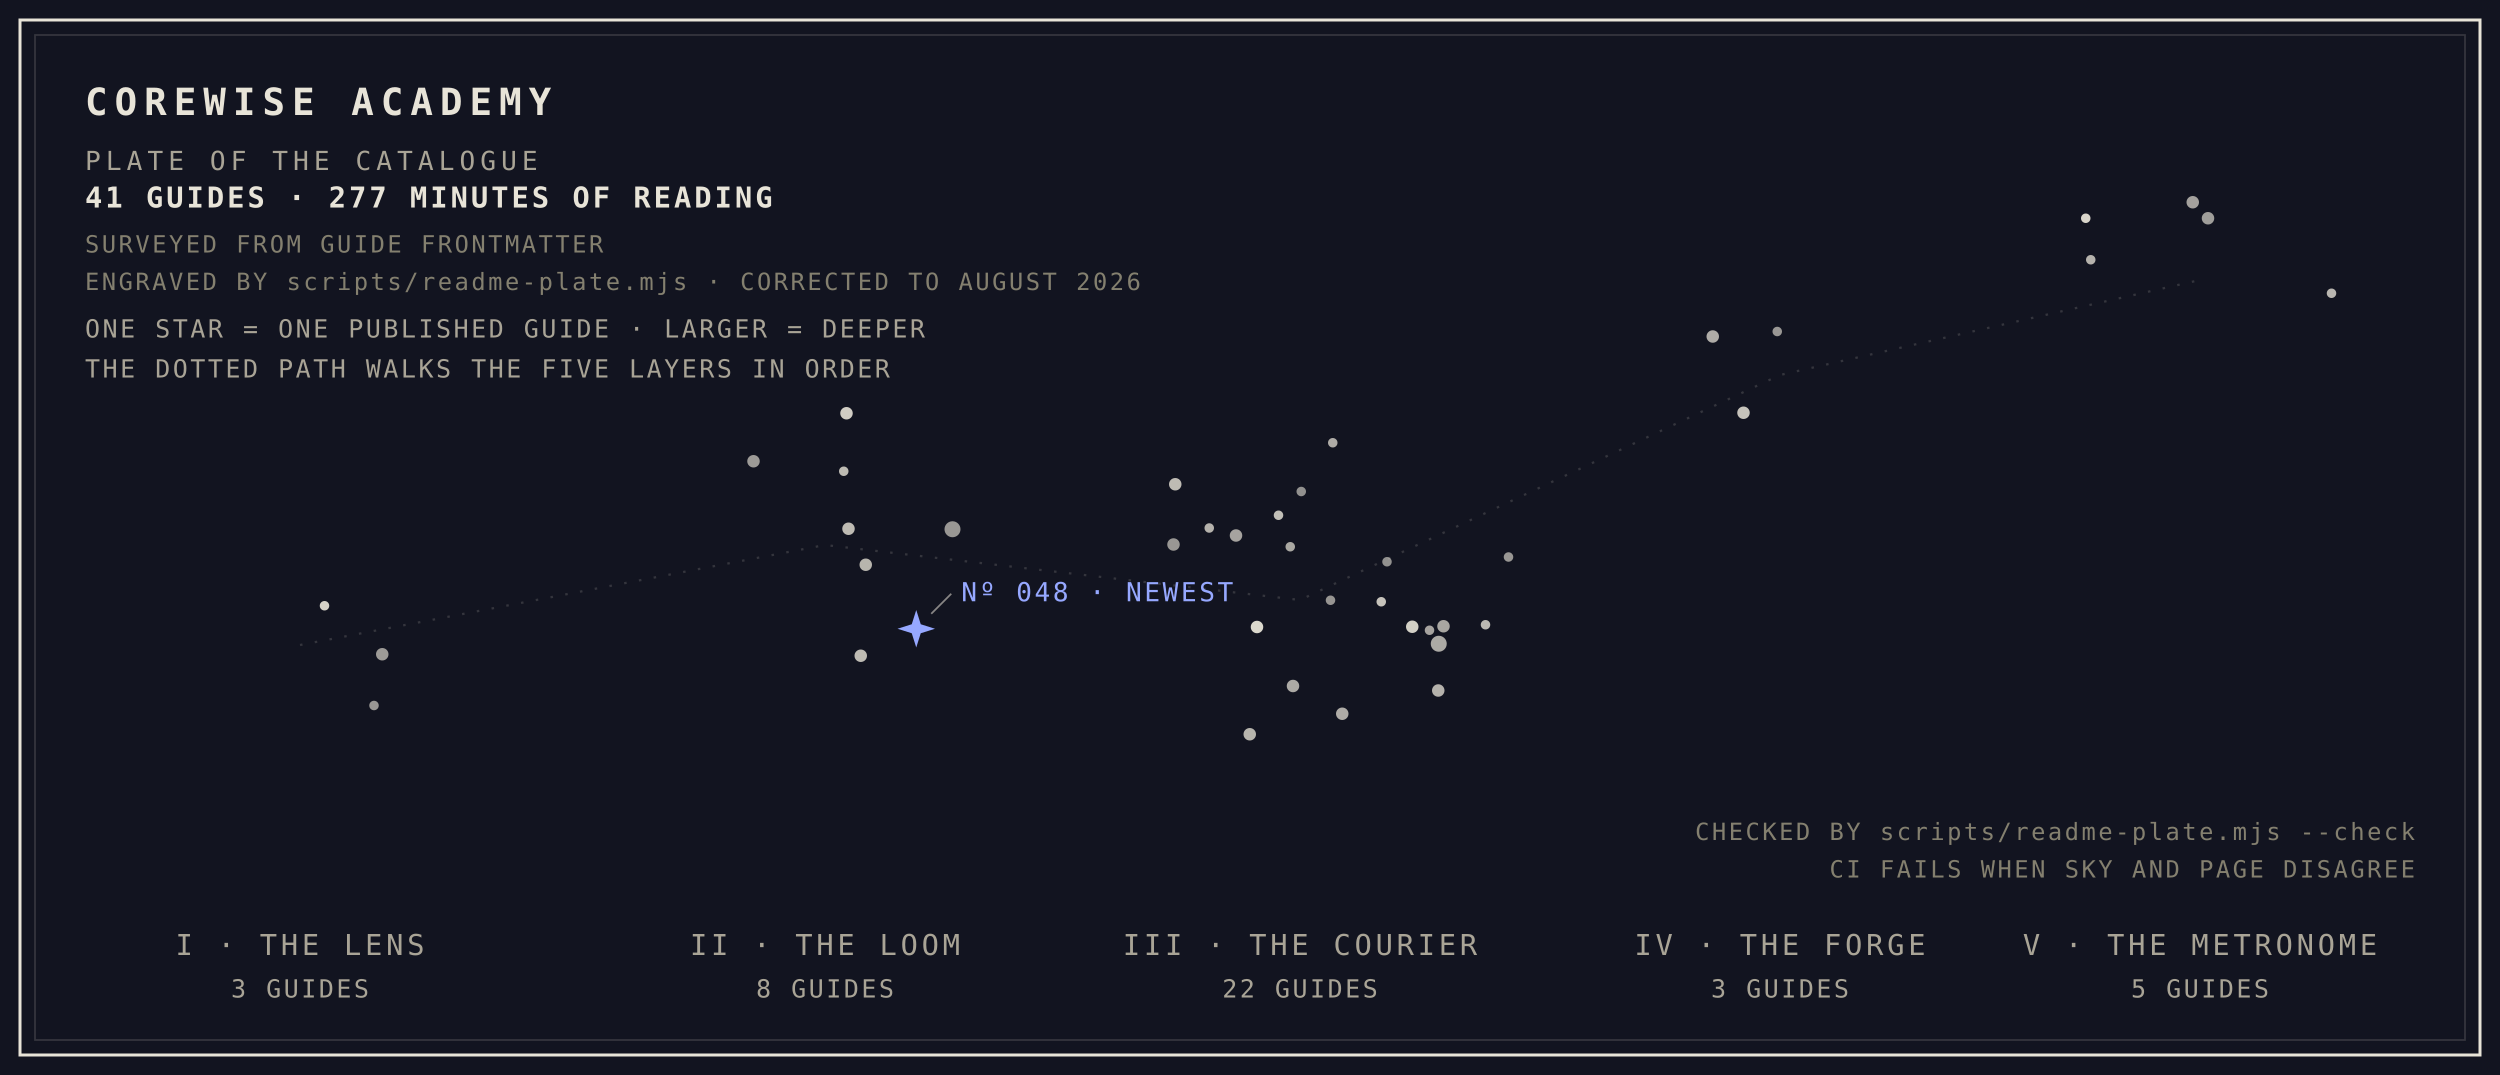
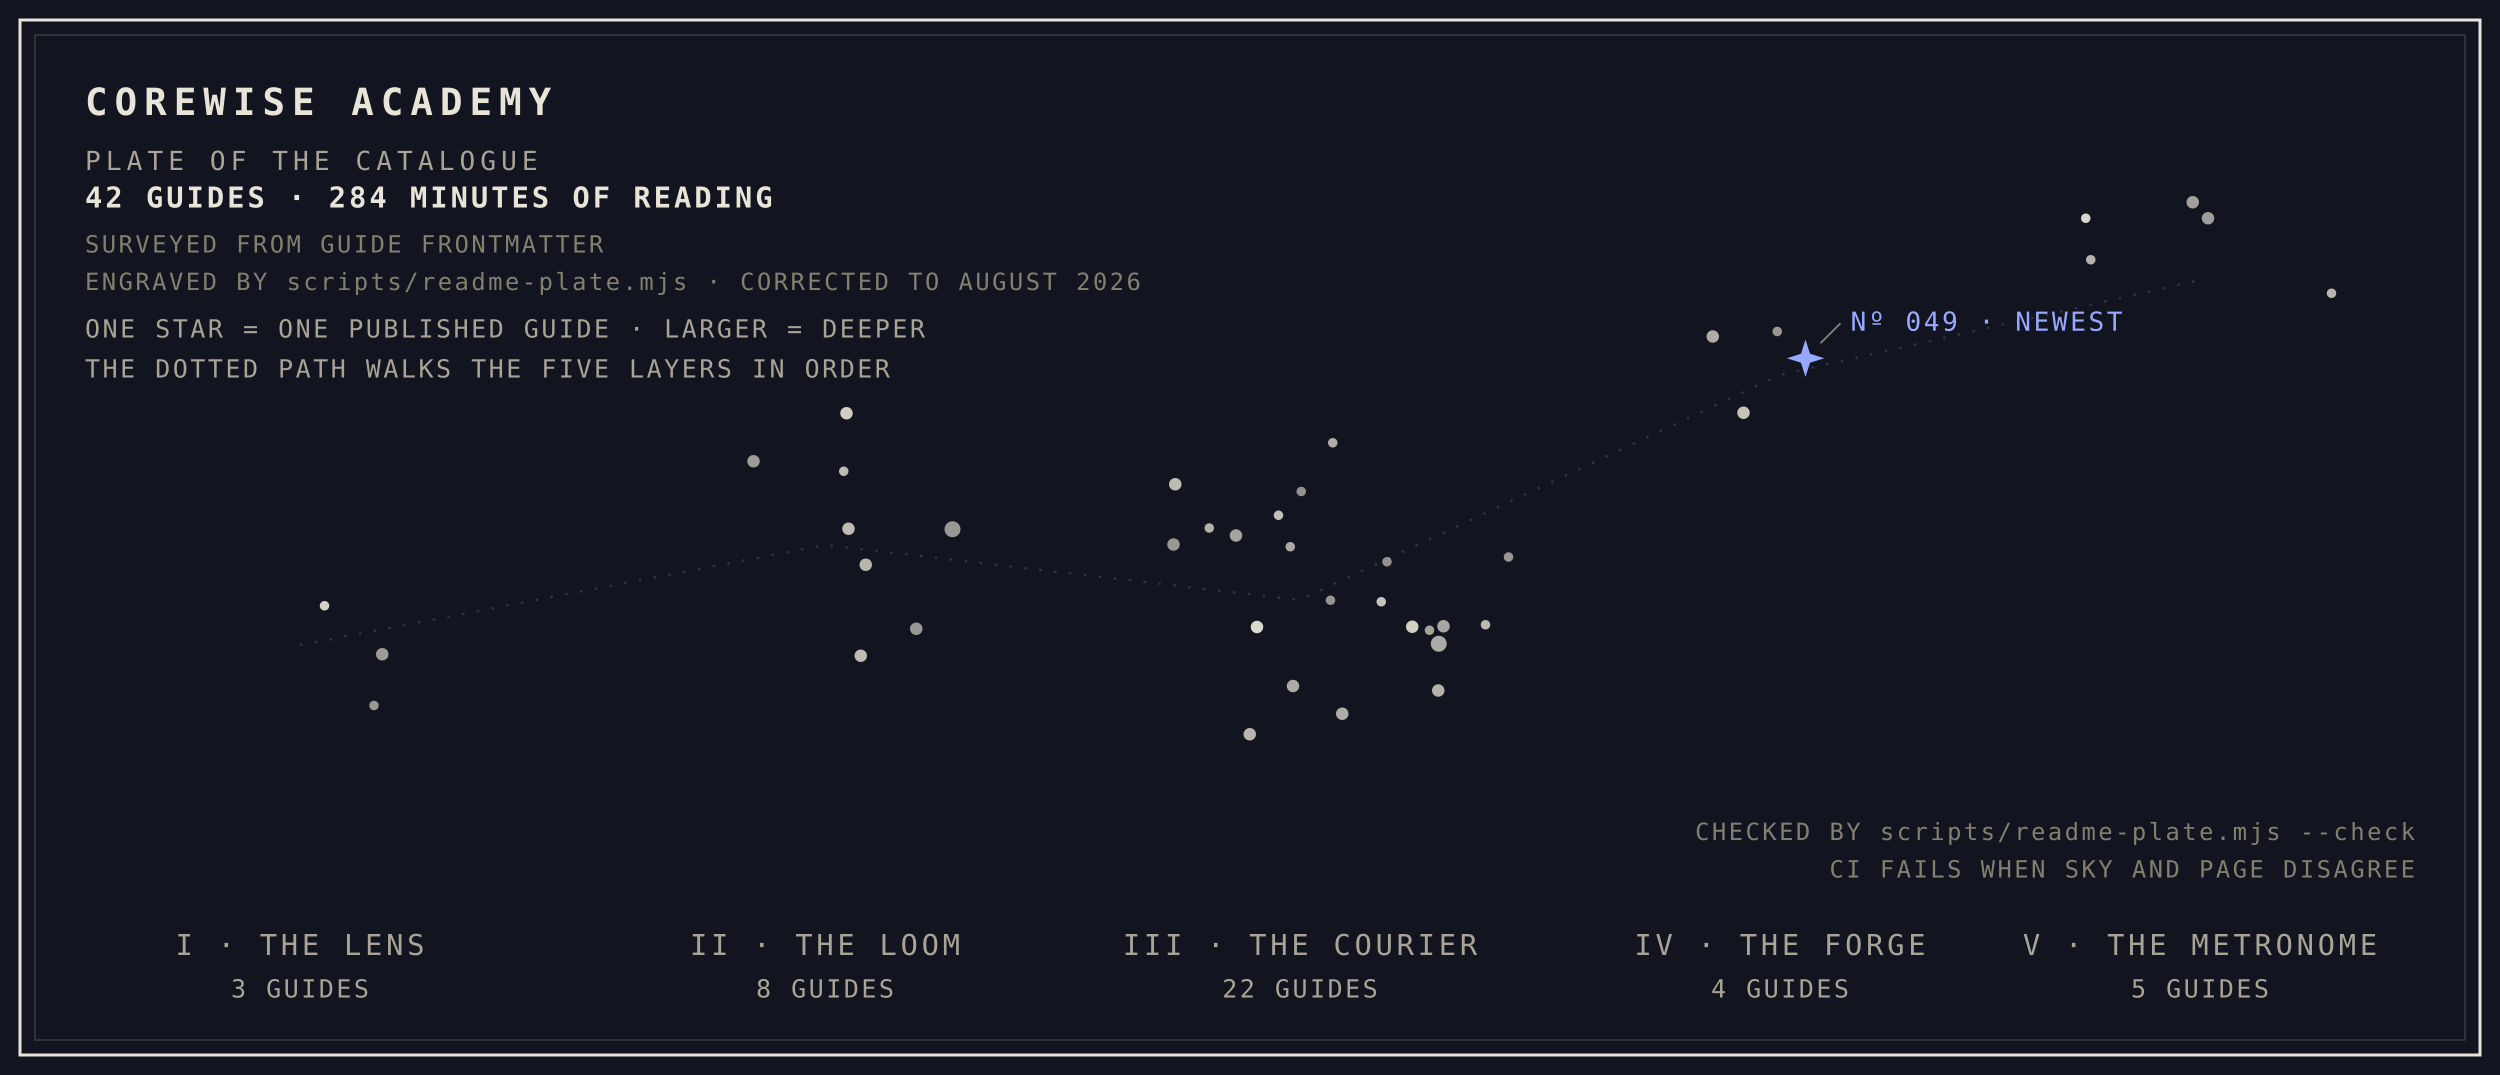
- <svg xmlns="http://www.w3.org/2000/svg" viewBox="0 0 1000 430" role="img" aria-label="Chart of the CoreWise Academy catalogue: 41 published guides as stars in five constellations, one per curriculum layer.">
+ <svg xmlns="http://www.w3.org/2000/svg" viewBox="0 0 1000 430" role="img" aria-label="Chart of the CoreWise Academy catalogue: 42 published guides as stars in five constellations, one per curriculum layer.">
  <g font-family="ui-monospace, 'IBM Plex Mono', SFMono-Regular, Menlo, monospace">
    <rect x="0" y="0" width="1000" height="430" fill="#121420" />
    <rect x="8" y="8" width="984" height="414" fill="none" stroke="#e8e4d8" stroke-width="1.2" />
    <rect x="14" y="14" width="972" height="402" fill="none" stroke="#e8e4d8" stroke-opacity="0.16" stroke-width="0.7" />
    <path d="M 120 258 L 330 218 L 520 240 L 712 150 L 880 112" fill="none" stroke="#e8e4d8" stroke-opacity="0.16" stroke-width="0.9" stroke-dasharray="1 5" />
    <circle cx="129.8" cy="242.3" r="1.9" fill="#e8e4d8" fill-opacity="0.91" />
    <circle cx="149.6" cy="282.2" r="1.9" fill="#e8e4d8" fill-opacity="0.63" />
    <circle cx="152.9" cy="261.7" r="2.5" fill="#e8e4d8" fill-opacity="0.65" />
    <text x="120" y="382" text-anchor="middle" font-size="11.5" letter-spacing="1.5" fill="#a9a496">I · THE LENS</text>
    <text x="120" y="399" text-anchor="middle" font-size="10" letter-spacing="1" fill="#a9a496">3 GUIDES</text>
    <circle cx="337.5" cy="188.5" r="1.9" fill="#e8e4d8" fill-opacity="0.8" />
    <circle cx="381" cy="211.7" r="3.2" fill="#e8e4d8" fill-opacity="0.63" />
    <circle cx="301.4" cy="184.5" r="2.5" fill="#e8e4d8" fill-opacity="0.65" />
    <circle cx="338.6" cy="165.3" r="2.5" fill="#e8e4d8" fill-opacity="0.89" />
    <circle cx="344.3" cy="262.3" r="2.5" fill="#e8e4d8" fill-opacity="0.8" />
-     <path d="M12 0 L14.88 9.12 L24 12 L14.88 14.88 L12 24 L9.12 14.88 L0 12 L9.12 9.12 Z" transform="translate(359.00 244.00) scale(0.625)" fill="#96a8ff" />
+     <circle cx="366.5" cy="251.5" r="2.5" fill="#e8e4d8" fill-opacity="0.63" />
    <circle cx="346.3" cy="225.9" r="2.5" fill="#e8e4d8" fill-opacity="0.77" />
    <circle cx="339.4" cy="211.5" r="2.5" fill="#e8e4d8" fill-opacity="0.8" />
    <text x="330" y="382" text-anchor="middle" font-size="11.5" letter-spacing="1.5" fill="#a9a496">II · THE LOOM</text>
    <text x="330" y="399" text-anchor="middle" font-size="10" letter-spacing="1" fill="#a9a496">8 GUIDES</text>
    <circle cx="575.3" cy="276.2" r="2.5" fill="#e8e4d8" fill-opacity="0.76" />
    <circle cx="469.4" cy="217.8" r="2.5" fill="#e8e4d8" fill-opacity="0.63" />
    <circle cx="564.9" cy="250.7" r="2.5" fill="#e8e4d8" fill-opacity="0.9" />
    <circle cx="516.1" cy="218.7" r="1.9" fill="#e8e4d8" fill-opacity="0.71" />
    <circle cx="536.9" cy="285.5" r="2.5" fill="#e8e4d8" fill-opacity="0.73" />
    <circle cx="552.5" cy="240.7" r="1.9" fill="#e8e4d8" fill-opacity="0.84" />
    <circle cx="517.2" cy="274.4" r="2.5" fill="#e8e4d8" fill-opacity="0.72" />
    <circle cx="483.7" cy="211.2" r="1.9" fill="#e8e4d8" fill-opacity="0.76" />
    <circle cx="533.1" cy="177.1" r="1.9" fill="#e8e4d8" fill-opacity="0.73" />
    <circle cx="571.8" cy="252.1" r="1.9" fill="#e8e4d8" fill-opacity="0.69" />
    <circle cx="494.4" cy="214.2" r="2.5" fill="#e8e4d8" fill-opacity="0.69" />
    <circle cx="520.5" cy="196.6" r="1.9" fill="#e8e4d8" fill-opacity="0.6" />
    <circle cx="575.5" cy="257.5" r="3.2" fill="#e8e4d8" fill-opacity="0.72" />
    <circle cx="532.2" cy="240.1" r="1.9" fill="#e8e4d8" fill-opacity="0.62" />
    <circle cx="470.1" cy="193.7" r="2.5" fill="#e8e4d8" fill-opacity="0.8" />
    <circle cx="499.9" cy="293.7" r="2.5" fill="#e8e4d8" fill-opacity="0.77" />
    <circle cx="511.4" cy="206.1" r="1.9" fill="#e8e4d8" fill-opacity="0.82" />
    <circle cx="603.4" cy="222.8" r="1.9" fill="#e8e4d8" fill-opacity="0.63" />
    <circle cx="502.8" cy="250.8" r="2.5" fill="#e8e4d8" fill-opacity="0.94" />
    <circle cx="577.4" cy="250.5" r="2.5" fill="#e8e4d8" fill-opacity="0.7" />
    <circle cx="594.2" cy="249.9" r="1.9" fill="#e8e4d8" fill-opacity="0.79" />
    <circle cx="554.8" cy="224.7" r="1.9" fill="#e8e4d8" fill-opacity="0.6" />
    <text x="520" y="382" text-anchor="middle" font-size="11.5" letter-spacing="1.5" fill="#a9a496">III · THE COURIER</text>
    <text x="520" y="399" text-anchor="middle" font-size="10" letter-spacing="1" fill="#a9a496">22 GUIDES</text>
    <circle cx="710.9" cy="132.6" r="1.9" fill="#e8e4d8" fill-opacity="0.63" />
+     <path d="M12 0 L14.88 9.12 L24 12 L14.88 14.88 L12 24 L9.12 14.88 L0 12 L9.12 9.12 Z" transform="translate(714.70 135.80) scale(0.625)" fill="#96a8ff" />
    <circle cx="697.4" cy="165.1" r="2.5" fill="#e8e4d8" fill-opacity="0.84" />
    <circle cx="685.1" cy="134.6" r="2.5" fill="#e8e4d8" fill-opacity="0.73" />
    <text x="712" y="382" text-anchor="middle" font-size="11.5" letter-spacing="1.5" fill="#a9a496">IV · THE FORGE</text>
-     <text x="712" y="399" text-anchor="middle" font-size="10" letter-spacing="1" fill="#a9a496">3 GUIDES</text>
+     <text x="712" y="399" text-anchor="middle" font-size="10" letter-spacing="1" fill="#a9a496">4 GUIDES</text>
    <circle cx="883.2" cy="87.3" r="2.5" fill="#e8e4d8" fill-opacity="0.66" />
    <circle cx="836.3" cy="103.9" r="1.9" fill="#e8e4d8" fill-opacity="0.76" />
    <circle cx="877.1" cy="80.9" r="2.5" fill="#e8e4d8" fill-opacity="0.68" />
    <circle cx="932.6" cy="117.3" r="1.9" fill="#e8e4d8" fill-opacity="0.78" />
    <circle cx="834.3" cy="87.3" r="1.9" fill="#e8e4d8" fill-opacity="0.93" />
    <text x="880" y="382" text-anchor="middle" font-size="11.5" letter-spacing="1.5" fill="#a9a496">V · THE METRONOME</text>
    <text x="880" y="399" text-anchor="middle" font-size="10" letter-spacing="1" fill="#a9a496">5 GUIDES</text>
-     <path d="M 372.5 245.5 L 380.5 237.5" stroke="#e8e4d8" stroke-opacity="0.55" stroke-width="0.7" fill="none" />
-     <text x="384.5" y="240.5" font-size="10.5" letter-spacing="1" fill="#96a8ff">Nº 048 · NEWEST</text>
+     <path d="M 728.2 137.3 L 736.2 129.3" stroke="#e8e4d8" stroke-opacity="0.55" stroke-width="0.7" fill="none" />
+     <text x="740.2" y="132.3" font-size="10.5" letter-spacing="1" fill="#96a8ff">Nº 049 · NEWEST</text>
    <text x="34" y="46" font-size="15" letter-spacing="2.8" fill="#e8e4d8" font-weight="600">COREWISE ACADEMY</text>
    <text x="34" y="68" font-size="10.5" letter-spacing="2" fill="#a9a496" font-weight="400">PLATE OF THE CATALOGUE</text>
-     <text x="34" y="83" font-size="11.5" letter-spacing="1.2" fill="#e8e4d8" font-weight="600">41 GUIDES · 277 MINUTES OF READING</text>
+     <text x="34" y="83" font-size="11.5" letter-spacing="1.2" fill="#e8e4d8" font-weight="600">42 GUIDES · 284 MINUTES OF READING</text>
    <text x="34" y="101" font-size="9.5" letter-spacing="1" fill="#84806f" font-weight="400">SURVEYED FROM GUIDE FRONTMATTER</text>
    <text x="34" y="116" font-size="9.5" letter-spacing="1" fill="#84806f" font-weight="400">ENGRAVED BY scripts/readme-plate.mjs · CORRECTED TO AUGUST 2026</text>
    <text x="34" y="135" font-size="10" letter-spacing="1" fill="#a9a496">ONE STAR = ONE PUBLISHED GUIDE · LARGER = DEEPER</text>
    <text x="34" y="151" font-size="10" letter-spacing="1" fill="#a9a496">THE DOTTED PATH WALKS THE FIVE LAYERS IN ORDER</text>
    <text x="966" y="336" text-anchor="end" font-size="9.5" letter-spacing="1" fill="#84806f">CHECKED BY scripts/readme-plate.mjs --check</text>
    <text x="966" y="351" text-anchor="end" font-size="9.5" letter-spacing="1" fill="#84806f">CI FAILS WHEN SKY AND PAGE DISAGREE</text>
  </g>
</svg>
